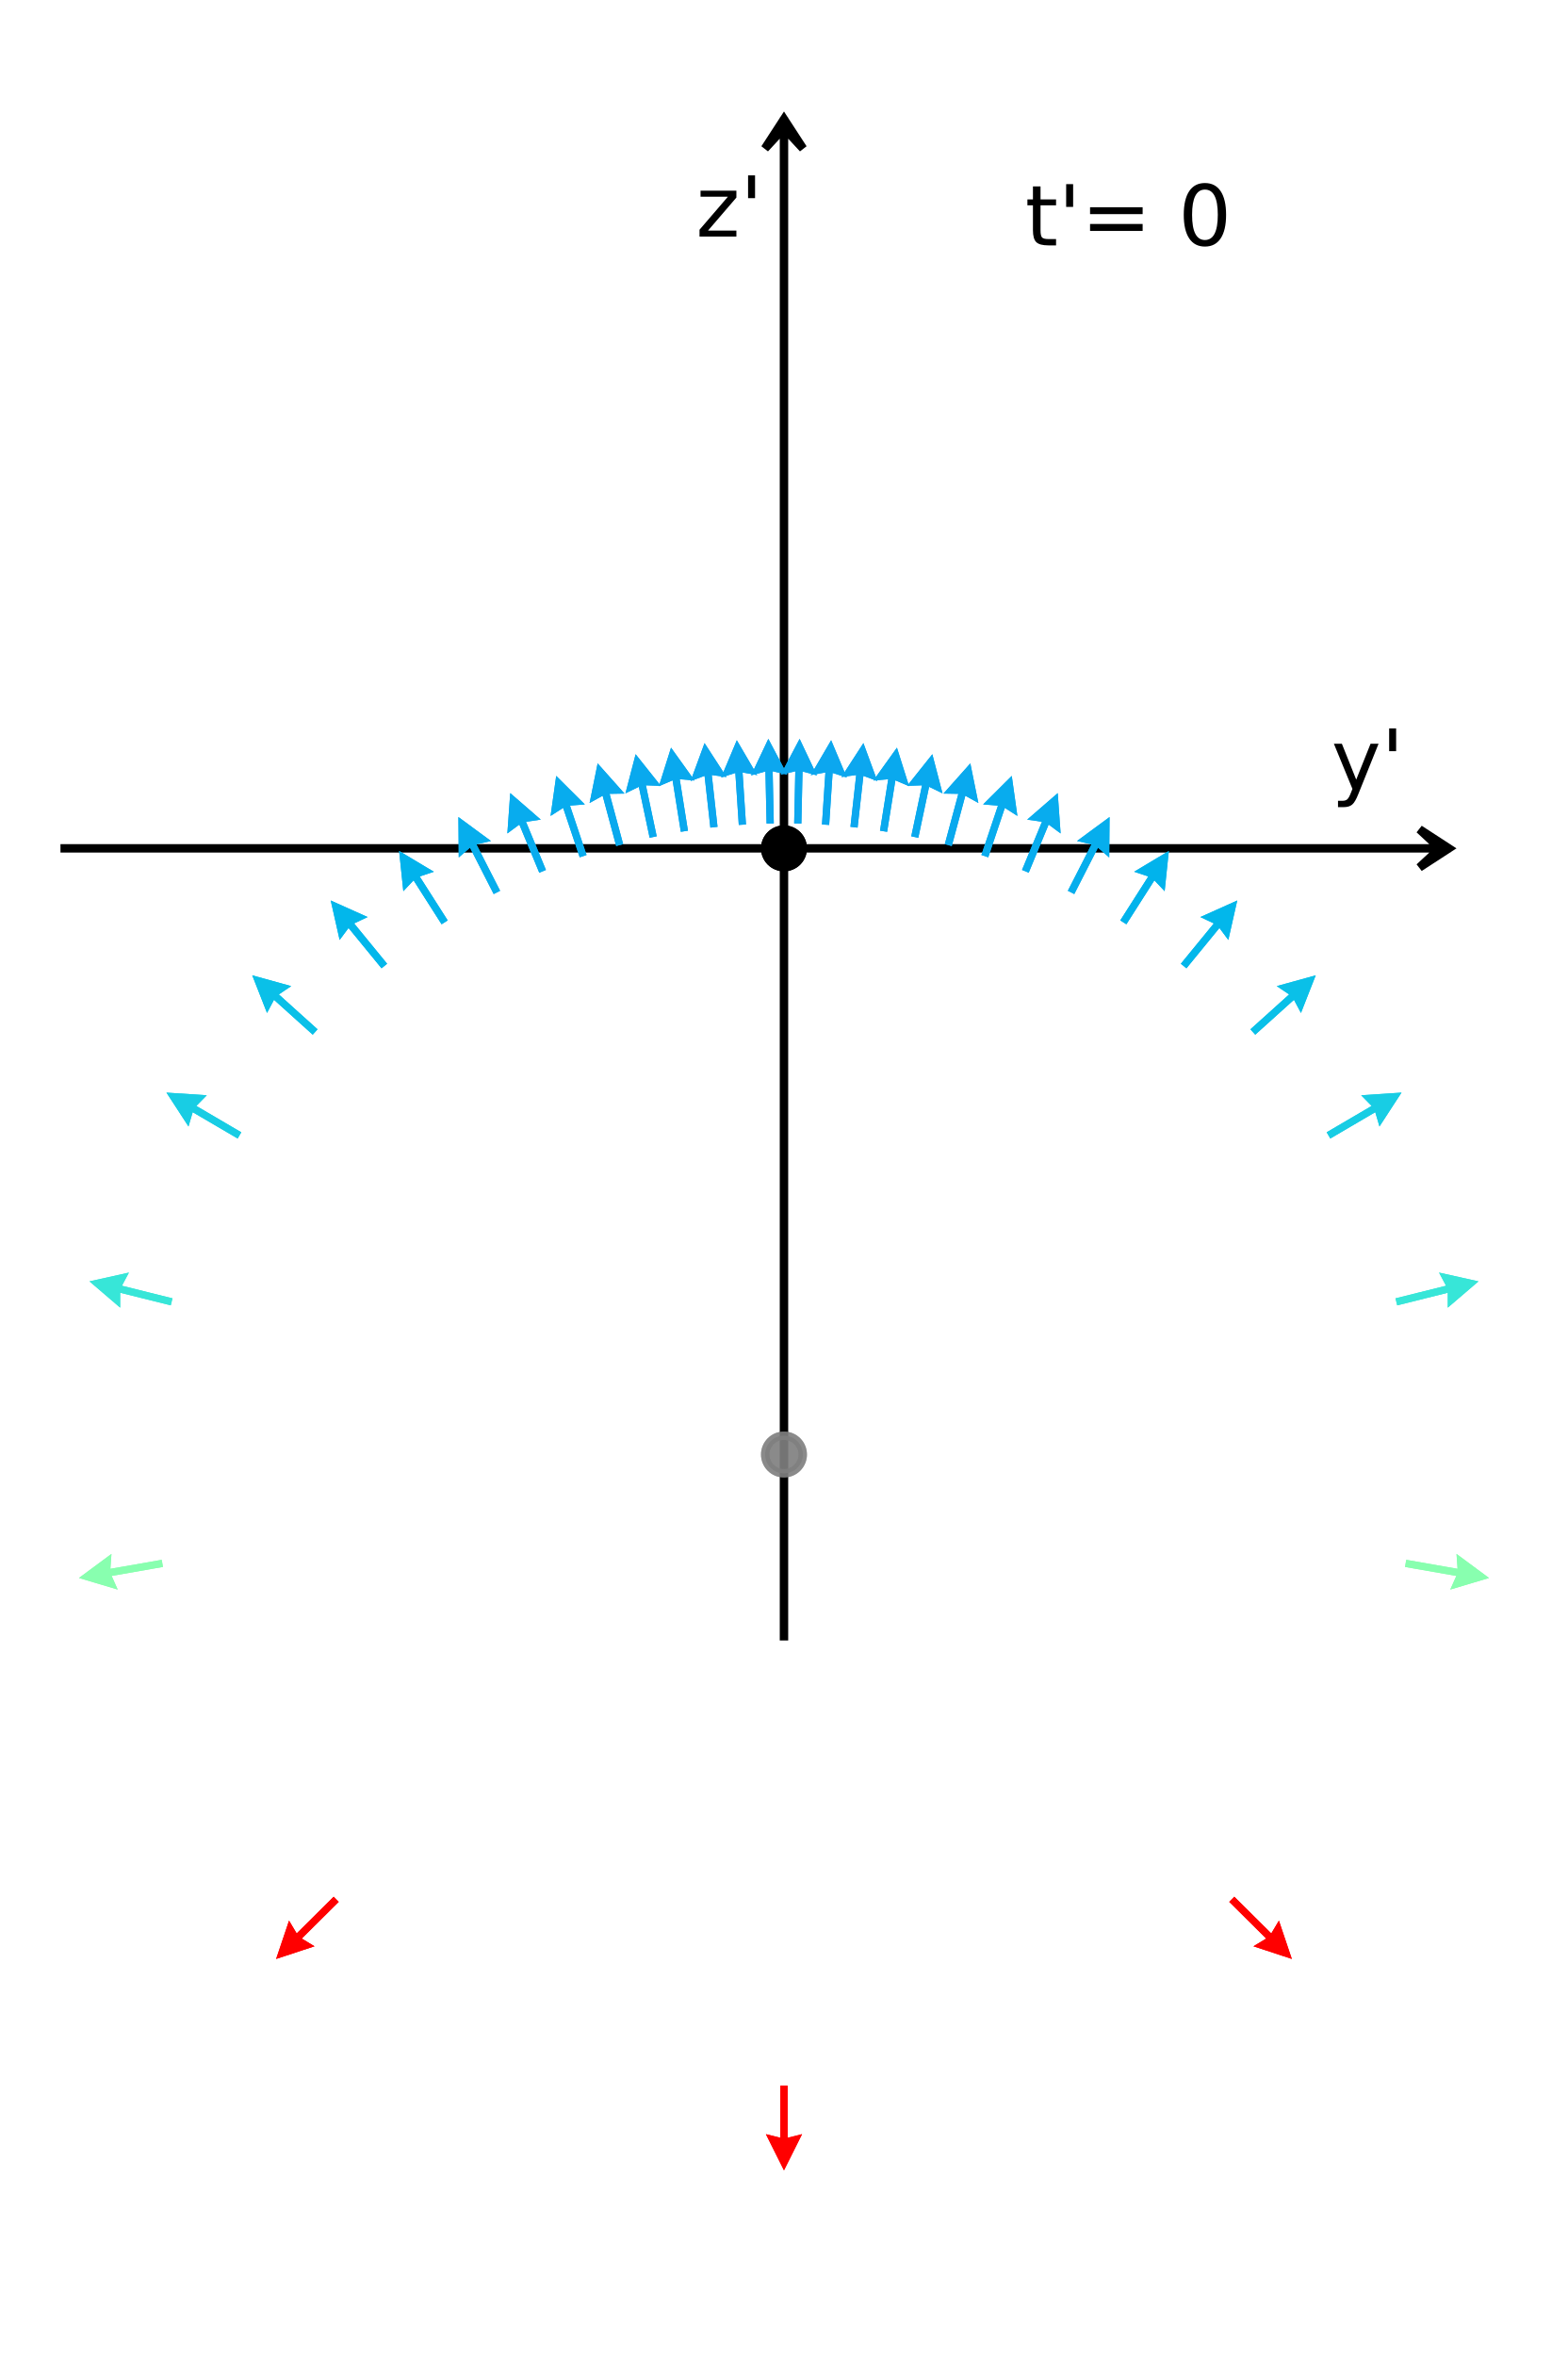
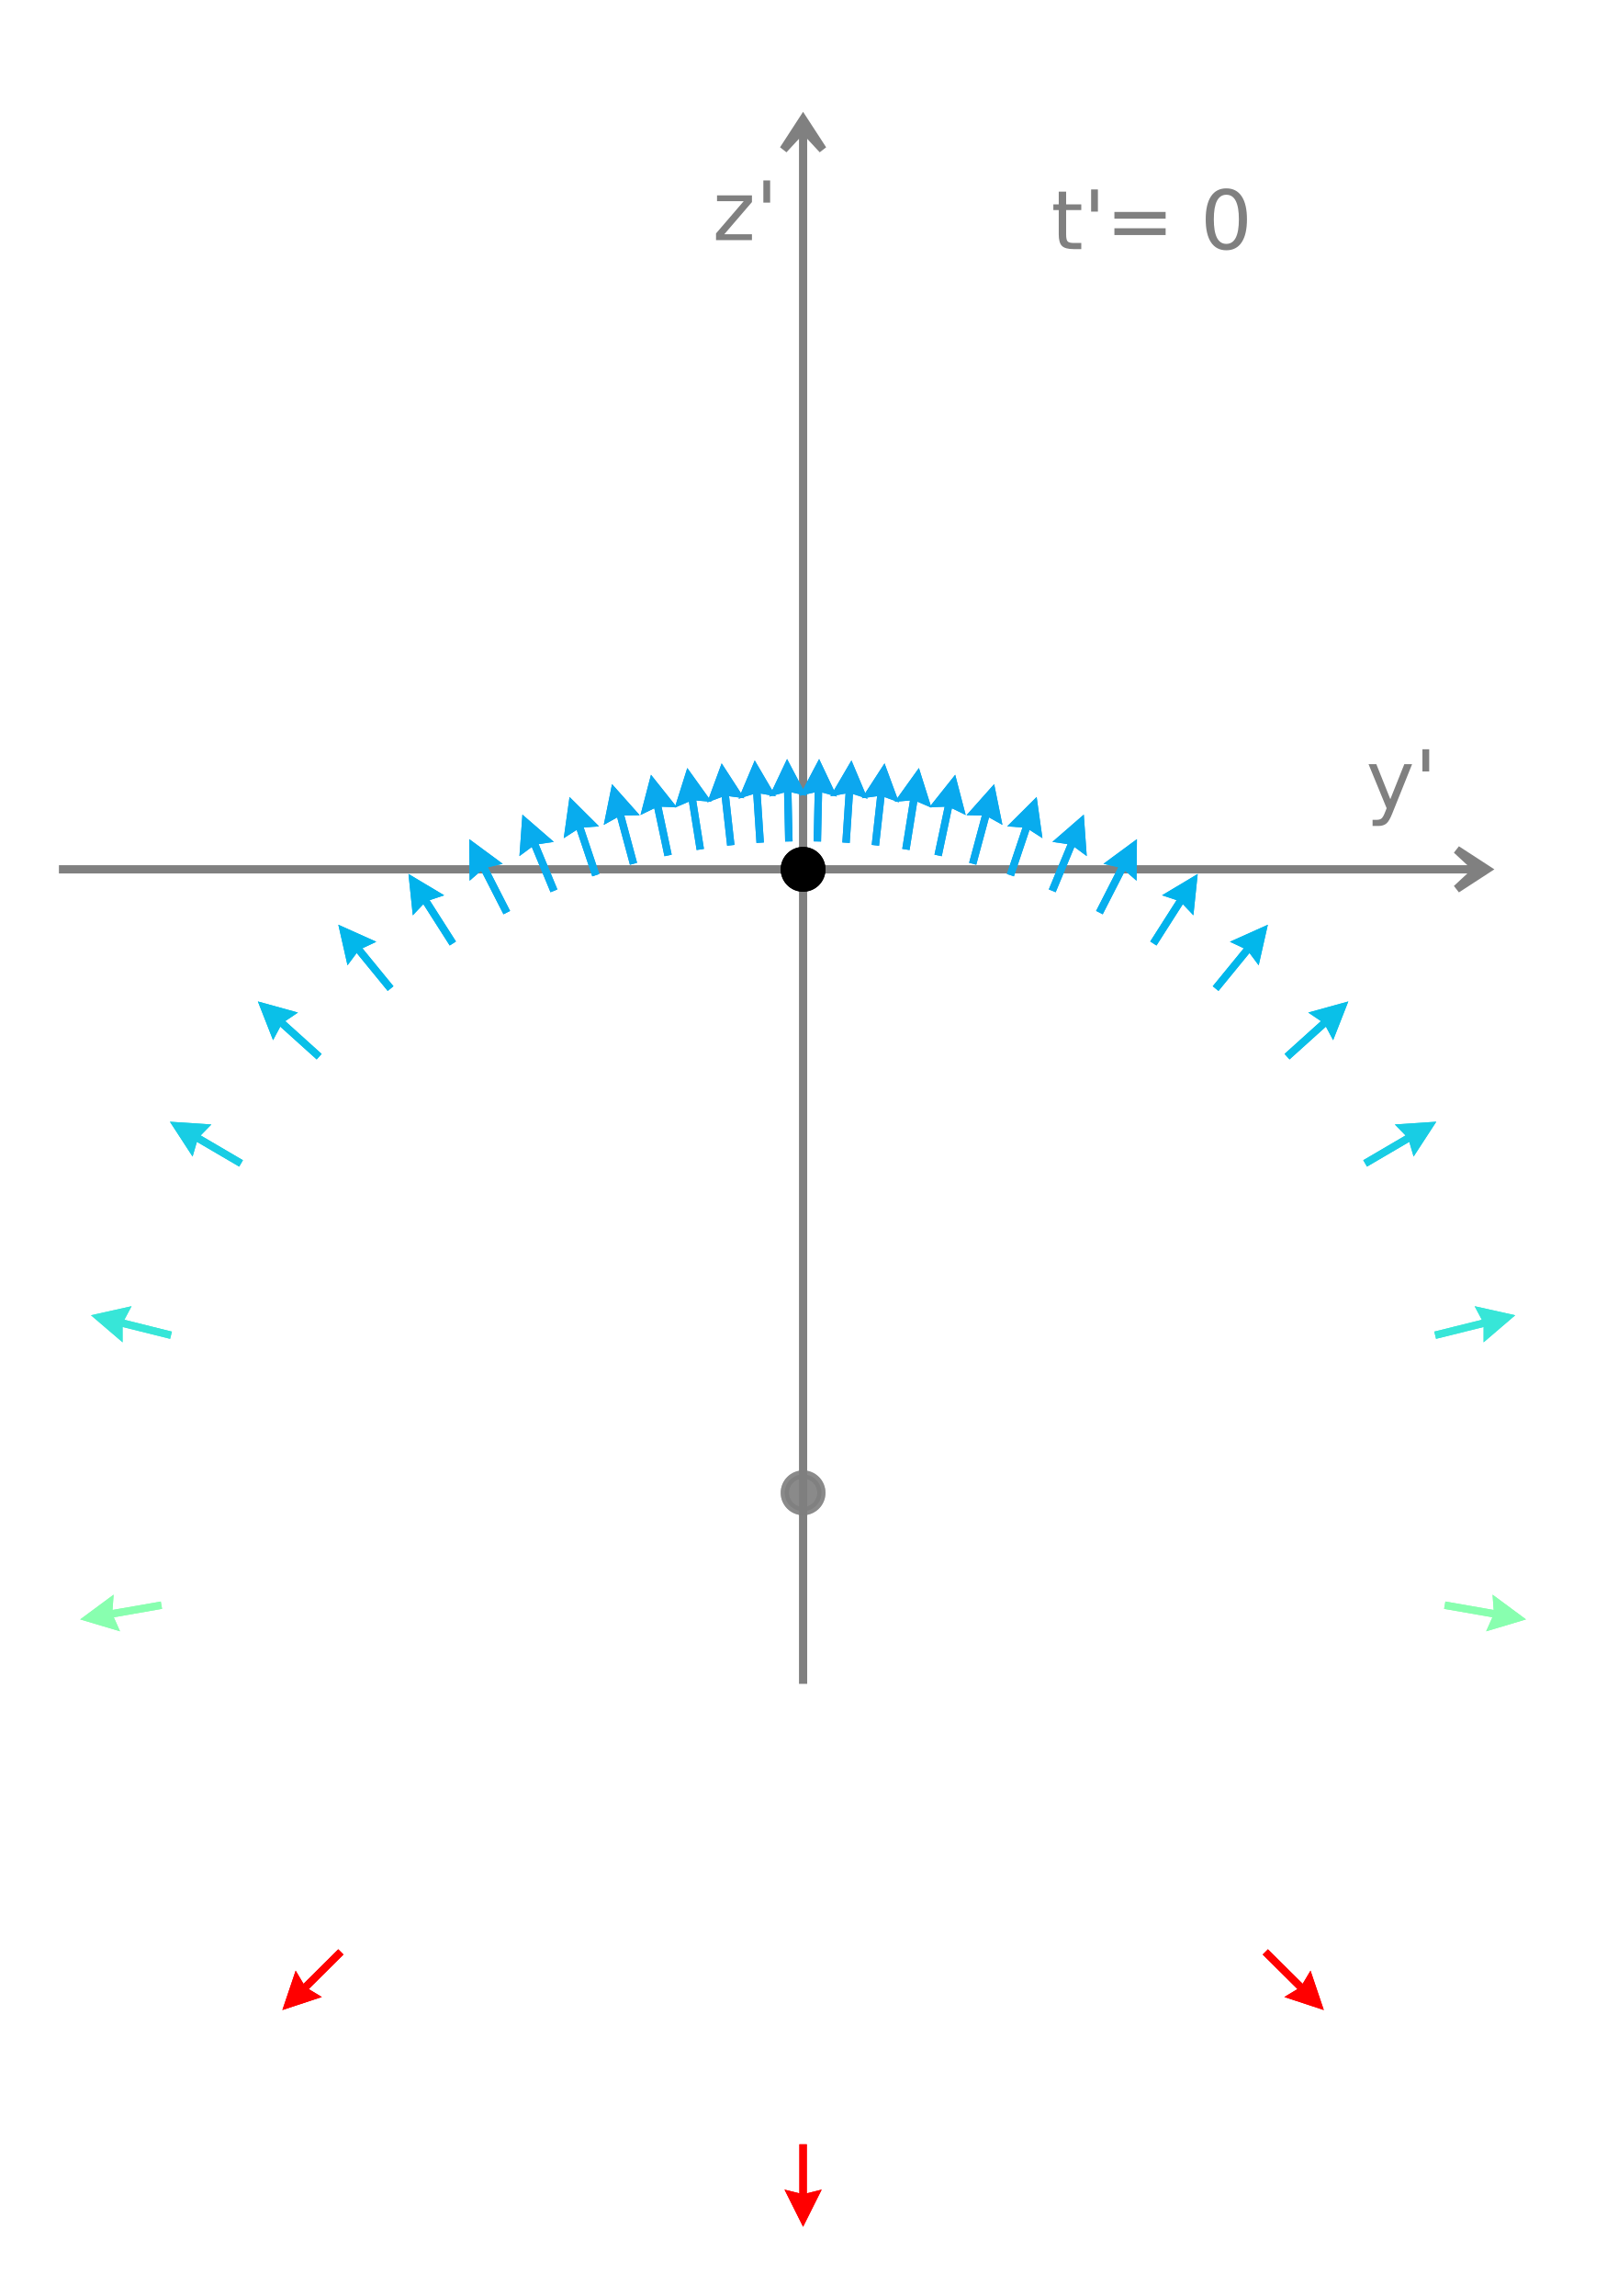
- <svg xmlns="http://www.w3.org/2000/svg" xmlns:xlink="http://www.w3.org/1999/xlink" width="186.704pt" height="280.512pt" viewBox="0 0 186.704 280.512" version="1.1">
+ <svg xmlns="http://www.w3.org/2000/svg" xmlns:xlink="http://www.w3.org/1999/xlink" width="196.259pt" height="280.512pt" viewBox="0 0 196.259 280.512" version="1.1">
  <defs>
    <style type="text/css">*{stroke-linejoin: round; stroke-linecap: butt}</style>
  </defs>
  <g id="figure_1">
    <g id="axes_1">
      <g id="patch_1">
-         <path d="M 172.513 101.008  L 169.018 103.28  L 171.465 101.01  L 7.2 101.01  L 7.2 101.006  L 171.465 101.006  L 169.018 98.736  z " clip-path="url(#pa0933c8ad2)" style="fill: #1f77b4; stroke: #000000; stroke-linejoin: miter" />
+         <path d="M 181.681 106.21  L 177.991 108.608  L 180.574 106.212  L 7.2 106.212  L 7.2 106.208  L 180.574 106.208  L 177.991 103.812  z " clip-path="url(#p1958f58317)" style="fill: #1f77b4; stroke: #808080; stroke-linejoin: miter" />
      </g>
      <g id="patch_2">
-         <path d="M 93.352 14.191  L 95.624 17.686  L 93.354 15.239  L 93.354 194.816  L 93.35 194.816  L 93.35 15.239  L 91.08 17.686  z " clip-path="url(#pa0933c8ad2)" style="fill: #1f77b4; stroke: #000000; stroke-linejoin: miter" />
+         <path d="M 98.129 14.578  L 100.527 18.268  L 98.131 15.685  L 98.131 205.22  L 98.128 205.22  L 98.128 15.685  L 95.731 18.268  z " clip-path="url(#p1958f58317)" style="fill: #1f77b4; stroke: #808080; stroke-linejoin: miter" />
      </g>
      <g id="PathCollection_1">
        <defs>
-           <path id="mcbf1144067" d="M 0 2.236  C 0.593 2.236 1.162 2 1.581 1.581  C 2 1.162 2.236 0.593 2.236 0  C 2.236 -0.593 2 -1.162 1.581 -1.581  C 1.162 -2 0.593 -2.236 0 -2.236  C -0.593 -2.236 -1.162 -2 -1.581 -1.581  C -2 -1.162 -2.236 -0.593 -2.236 0  C -2.236 0.593 -2 1.162 -1.581 1.581  C -1.162 2 -0.593 2.236 0 2.236  z " style="stroke: #808080; stroke-opacity: 0.7" />
+           <path id="m21a2d7538c" d="M 0 2.236  C 0.593 2.236 1.162 2 1.581 1.581  C 2 1.162 2.236 0.593 2.236 0  C 2.236 -0.593 2 -1.162 1.581 -1.581  C 1.162 -2 0.593 -2.236 0 -2.236  C -0.593 -2.236 -1.162 -2 -1.581 -1.581  C -2 -1.162 -2.236 -0.593 -2.236 0  C -2.236 0.593 -2 1.162 -1.581 1.581  C -1.162 2 -0.593 2.236 0 2.236  z " style="stroke: #808080; stroke-opacity: 0.7" />
        </defs>
-         <g clip-path="url(#pa0933c8ad2)">
-           <use xlink:href="#mcbf1144067" x="93.352" y="173.178" style="fill: #808080; fill-opacity: 0.7; stroke: #808080; stroke-opacity: 0.7" />
+         <g clip-path="url(#p1958f58317)">
+           <use xlink:href="#m21a2d7538c" x="98.129" y="182.383" style="fill: #808080; fill-opacity: 0.7; stroke: #808080; stroke-opacity: 0.7" />
        </g>
      </g>
      <g id="PathCollection_2">
        <defs>
-           <path id="m04d7e7c29a" d="M 0 2.236  C 0.593 2.236 1.162 2 1.581 1.581  C 2 1.162 2.236 0.593 2.236 0  C 2.236 -0.593 2 -1.162 1.581 -1.581  C 1.162 -2 0.593 -2.236 0 -2.236  C -0.593 -2.236 -1.162 -2 -1.581 -1.581  C -2 -1.162 -2.236 -0.593 -2.236 0  C -2.236 0.593 -2 1.162 -1.581 1.581  C -1.162 2 -0.593 2.236 0 2.236  z " style="stroke: #000000" />
+           <path id="mbacf089d49" d="M 0 2.236  C 0.593 2.236 1.162 2 1.581 1.581  C 2 1.162 2.236 0.593 2.236 0  C 2.236 -0.593 2 -1.162 1.581 -1.581  C 1.162 -2 0.593 -2.236 0 -2.236  C -0.593 -2.236 -1.162 -2 -1.581 -1.581  C -2 -1.162 -2.236 -0.593 -2.236 0  C -2.236 0.593 -2 1.162 -1.581 1.581  C -1.162 2 -0.593 2.236 0 2.236  z " style="stroke: #000000" />
        </defs>
-         <g clip-path="url(#pa0933c8ad2)">
-           <use xlink:href="#m04d7e7c29a" x="93.352" y="101.008" style="stroke: #000000" />
+         <g clip-path="url(#p1958f58317)">
+           <use xlink:href="#mbacf089d49" x="98.129" y="106.21" style="stroke: #000000" />
        </g>
      </g>
      <g id="Quiver_1">
-         <path d="M 94.564 98.037  L 94.699 91.836  L 92.967 92.229  L 95.215 87.969  L 97.274 92.323  L 95.561 91.855  L 95.425 98.056  L 94.564 98.037  " clip-path="url(#pa0933c8ad2)" style="fill: #0ca7ef" />
-         <path d="M 97.874 98.164  L 98.283 91.974  L 96.536 92.291  L 98.969 88.134  L 100.834 92.574  L 99.143 92.031  L 98.734 98.221  L 97.874 98.164  " clip-path="url(#pa0933c8ad2)" style="fill: #0ca7ef" />
-         <path d="M 101.263 98.445  L 101.951 92.28  L 100.191 92.517  L 102.81 88.475  L 104.472 92.995  L 102.808 92.376  L 102.119 98.541  L 101.263 98.445  " clip-path="url(#pa0933c8ad2)" style="fill: #0ca7ef" />
-         <path d="M 104.786 98.903  L 105.765 92.777  L 103.995 92.931  L 106.802 89.017  L 108.249 93.61  L 106.616 92.913  L 105.637 99.039  L 104.786 98.903  " clip-path="url(#pa0933c8ad2)" style="fill: #09a9ee" />
-         <path d="M 108.507 99.572  L 109.792 93.503  L 108.017 93.567  L 111.017 89.8  L 112.231 94.46  L 110.635 93.682  L 109.349 99.75  L 108.507 99.572  " clip-path="url(#pa0933c8ad2)" style="fill: #09a9ee" />
-         <path d="M 112.5 100.508  L 114.115 94.519  L 112.34 94.486  L 115.541 90.888  L 116.499 95.608  L 114.947 94.743  L 113.332 100.732  L 112.5 100.508  " clip-path="url(#pa0933c8ad2)" style="fill: #09a9ee" />
-         <path d="M 116.859 101.799  L 118.833 95.918  L 117.063 95.778  L 120.475 92.38  L 121.146 97.149  L 119.65 96.192  L 117.676 102.073  L 116.859 101.799  " clip-path="url(#pa0933c8ad2)" style="fill: #08acee" />
-         <path d="M 121.696 103.578  L 124.069 97.846  L 122.312 97.585  L 125.949 94.429  L 126.292 99.233  L 124.865 98.176  L 122.492 103.907  L 121.696 103.578  " clip-path="url(#pa0933c8ad2)" style="fill: #08acee" />
-         <path d="M 127.152 106.058  L 129.974 100.533  L 128.243 100.133  L 132.121 97.277  L 132.08 102.093  L 130.741 100.925  L 127.919 106.45  L 127.152 106.058  " clip-path="url(#pa0933c8ad2)" style="fill: #06aeed" />
-         <path d="M 133.396 109.585  L 136.732 104.355  L 135.047 103.792  L 139.179 101.318  L 138.679 106.108  L 137.458 104.818  L 134.123 110.048  L 133.396 109.585  " clip-path="url(#pa0933c8ad2)" style="fill: #01b3ec" />
-         <path d="M 140.608 114.744  L 144.536 109.944  L 142.93 109.186  L 147.324 107.216  L 146.263 111.914  L 145.203 110.489  L 141.274 115.29  L 140.608 114.744  " clip-path="url(#pa0933c8ad2)" style="fill: #02b7eb" />
-         <path d="M 148.892 122.553  L 153.5 118.4  L 152.027 117.409  L 156.669 116.125  L 154.91 120.609  L 154.077 119.04  L 149.469 123.193  L 148.892 122.553  " clip-path="url(#pa0933c8ad2)" style="fill: #0ac0e8" />
-         <path d="M 157.972 134.813  L 163.324 131.676  L 162.081 130.407  L 166.886 130.088  L 164.259 134.124  L 163.759 132.42  L 158.407 135.556  L 157.972 134.813  " clip-path="url(#pa0933c8ad2)" style="fill: #18cde4" />
-         <path d="M 166.166 154.583  L 172.185 153.083  L 171.35 151.515  L 176.051 152.563  L 172.392 155.695  L 172.393 153.919  L 166.374 155.419  L 166.166 154.583  " clip-path="url(#pa0933c8ad2)" style="fill: #37e6d8" />
-         <path d="M 167.45 185.716  L 173.56 186.786  L 173.433 185.014  L 177.304 187.879  L 172.69 189.258  L 173.411 187.635  L 167.301 186.565  L 167.45 185.716  " clip-path="url(#pa0933c8ad2)" style="fill: #88ffaf" />
-         <path d="M 146.976 225.829  L 151.378 230.2  L 152.286 228.674  L 153.825 233.238  L 149.251 231.73  L 150.77 230.811  L 146.369 226.44  L 146.976 225.829  " clip-path="url(#pa0933c8ad2)" style="fill: #ff0000" />
-         <path d="M 93.783 248.328  L 93.783 254.531  L 95.506 254.1  L 93.352 258.408  L 91.198 254.1  L 92.921 254.531  L 92.921 248.328  L 93.783 248.328  " clip-path="url(#pa0933c8ad2)" style="fill: #ff0000" />
-         <path d="M 40.335 226.44  L 35.934 230.811  L 37.453 231.73  L 32.879 233.238  L 34.418 228.674  L 35.327 230.2  L 39.728 225.829  L 40.335 226.44  " clip-path="url(#pa0933c8ad2)" style="fill: #ff0000" />
-         <path d="M 19.403 186.565  L 13.293 187.635  L 14.014 189.258  L 9.4 187.879  L 13.271 185.014  L 13.144 186.786  L 19.255 185.716  L 19.403 186.565  " clip-path="url(#pa0933c8ad2)" style="fill: #88ffaf" />
-         <path d="M 20.33 155.419  L 14.311 153.919  L 14.312 155.695  L 10.653 152.563  L 15.354 151.515  L 14.519 153.083  L 20.538 154.583  L 20.33 155.419  " clip-path="url(#pa0933c8ad2)" style="fill: #37e6d8" />
-         <path d="M 28.297 135.556  L 22.945 132.42  L 22.445 134.124  L 19.818 130.088  L 24.623 130.407  L 23.381 131.676  L 28.732 134.813  L 28.297 135.556  " clip-path="url(#pa0933c8ad2)" style="fill: #18cde4" />
-         <path d="M 37.236 123.193  L 32.627 119.04  L 31.794 120.609  L 30.036 116.125  L 34.677 117.409  L 33.204 118.4  L 37.812 122.553  L 37.236 123.193  " clip-path="url(#pa0933c8ad2)" style="fill: #0ac0e8" />
-         <path d="M 45.43 115.29  L 41.501 110.489  L 40.441 111.914  L 39.38 107.216  L 43.775 109.186  L 42.168 109.944  L 46.096 114.744  L 45.43 115.29  " clip-path="url(#pa0933c8ad2)" style="fill: #02b7eb" />
-         <path d="M 52.582 110.048  L 49.246 104.818  L 48.025 106.108  L 47.525 101.318  L 51.657 103.792  L 49.973 104.355  L 53.308 109.585  L 52.582 110.048  " clip-path="url(#pa0933c8ad2)" style="fill: #01b3ec" />
-         <path d="M 58.785 106.45  L 55.963 100.925  L 54.625 102.093  L 54.583 97.277  L 58.461 100.133  L 56.73 100.533  L 59.552 106.058  L 58.785 106.45  " clip-path="url(#pa0933c8ad2)" style="fill: #06aeed" />
-         <path d="M 64.212 103.907  L 61.839 98.176  L 60.412 99.233  L 60.755 94.429  L 64.392 97.585  L 62.635 97.846  L 65.008 103.578  L 64.212 103.907  " clip-path="url(#pa0933c8ad2)" style="fill: #08acee" />
-         <path d="M 69.028 102.073  L 67.054 96.192  L 65.558 97.149  L 66.229 92.38  L 69.641 95.778  L 67.871 95.918  L 69.845 101.799  L 69.028 102.073  " clip-path="url(#pa0933c8ad2)" style="fill: #08acee" />
-         <path d="M 73.372 100.732  L 71.757 94.743  L 70.205 95.608  L 71.163 90.888  L 74.364 94.486  L 72.589 94.519  L 74.204 100.508  L 73.372 100.732  " clip-path="url(#pa0933c8ad2)" style="fill: #09a9ee" />
-         <path d="M 77.355 99.75  L 76.069 93.682  L 74.473 94.46  L 75.687 89.8  L 78.687 93.567  L 76.912 93.503  L 78.198 99.572  L 77.355 99.75  " clip-path="url(#pa0933c8ad2)" style="fill: #09a9ee" />
-         <path d="M 81.067 99.039  L 80.089 92.913  L 78.455 93.61  L 79.902 89.017  L 82.709 92.931  L 80.939 92.777  L 81.918 98.903  L 81.067 99.039  " clip-path="url(#pa0933c8ad2)" style="fill: #09a9ee" />
-         <path d="M 84.585 98.541  L 83.896 92.376  L 82.232 92.995  L 83.894 88.475  L 86.513 92.517  L 84.753 92.28  L 85.441 98.445  L 84.585 98.541  " clip-path="url(#pa0933c8ad2)" style="fill: #0ca7ef" />
-         <path d="M 87.97 98.221  L 87.561 92.031  L 85.87 92.574  L 87.736 88.134  L 90.169 92.291  L 88.421 91.974  L 88.83 98.164  L 87.97 98.221  " clip-path="url(#pa0933c8ad2)" style="fill: #0ca7ef" />
-         <path d="M 91.279 98.056  L 91.143 91.855  L 89.43 92.323  L 91.489 87.969  L 93.737 92.229  L 92.005 91.836  L 92.14 98.037  L 91.279 98.056  " clip-path="url(#pa0933c8ad2)" style="fill: #0ca7ef" />
+         <path d="M 99.414 102.795  L 99.545 96.809  L 97.717 97.223  L 100.089 92.728  L 102.263 97.323  L 100.454 96.828  L 100.324 102.815  L 99.414 102.795  " clip-path="url(#p1958f58317)" style="fill: #0ca7ef" />
+         <path d="M 102.921 102.929  L 103.316 96.954  L 101.471 97.288  L 104.039 92.901  L 106.008 97.588  L 104.223 97.014  L 103.828 102.989  L 102.921 102.929  " clip-path="url(#p1958f58317)" style="fill: #0ca7ef" />
+         <path d="M 106.51 103.227  L 107.175 97.276  L 105.317 97.526  L 108.081 93.26  L 109.835 98.031  L 108.078 97.377  L 107.414 103.328  L 106.51 103.227  " clip-path="url(#p1958f58317)" style="fill: #0ca7ef" />
+         <path d="M 110.241 103.712  L 111.186 97.799  L 109.319 97.961  L 112.281 93.83  L 113.808 98.678  L 112.084 97.942  L 111.139 103.855  L 110.241 103.712  " clip-path="url(#p1958f58317)" style="fill: #09a9ee" />
+         <path d="M 114.182 104.42  L 115.423 98.562  L 113.55 98.63  L 116.716 94.654  L 117.998 99.573  L 116.313 98.751  L 115.072 104.609  L 114.182 104.42  " clip-path="url(#p1958f58317)" style="fill: #09a9ee" />
+         <path d="M 118.413 105.413  L 119.971 99.631  L 118.097 99.596  L 121.476 95.799  L 122.487 100.78  L 120.849 99.868  L 119.29 105.649  L 118.413 105.413  " clip-path="url(#p1958f58317)" style="fill: #09a9ee" />
+         <path d="M 123.029 106.78  L 124.935 101.103  L 123.066 100.955  L 126.668 97.368  L 127.376 102.402  L 125.797 101.392  L 123.891 107.069  L 123.029 106.78  " clip-path="url(#p1958f58317)" style="fill: #08acee" />
+         <path d="M 128.152 108.664  L 130.443 103.131  L 128.588 102.856  L 132.428 99.524  L 132.789 104.595  L 131.283 103.479  L 128.992 109.012  L 128.152 108.664  " clip-path="url(#p1958f58317)" style="fill: #08acee" />
+         <path d="M 133.931 111.291  L 136.655 105.958  L 134.829 105.536  L 138.921 102.521  L 138.877 107.604  L 137.465 106.372  L 134.741 111.704  L 133.931 111.291  " clip-path="url(#p1958f58317)" style="fill: #06aeed" />
+         <path d="M 140.544 115.027  L 143.764 109.978  L 141.986 109.384  L 146.348 106.773  L 145.82 111.828  L 144.531 110.467  L 141.311 115.516  L 140.544 115.027  " clip-path="url(#p1958f58317)" style="fill: #01b3ec" />
+         <path d="M 148.183 120.492  L 151.975 115.857  L 150.279 115.058  L 154.918 112.978  L 153.798 117.937  L 152.678 116.433  L 148.886 121.068  L 148.183 120.492  " clip-path="url(#p1958f58317)" style="fill: #02b7eb" />
+         <path d="M 156.957 128.762  L 161.405 124.754  L 159.85 123.707  L 164.749 122.352  L 162.894 127.085  L 162.014 125.429  L 157.565 129.438  L 156.957 128.762  " clip-path="url(#p1958f58317)" style="fill: #0ac0e8" />
+         <path d="M 166.574 141.748  L 171.74 138.72  L 170.428 137.381  L 175.5 137.044  L 172.727 141.304  L 172.2 139.505  L 167.033 142.532  L 166.574 141.748  " clip-path="url(#p1958f58317)" style="fill: #18cde4" />
+         <path d="M 175.252 162.688  L 181.063 161.24  L 180.182 159.585  L 185.143 160.691  L 181.281 163.997  L 181.283 162.122  L 175.472 163.571  L 175.252 162.688  " clip-path="url(#p1958f58317)" style="fill: #37e6d8" />
+         <path d="M 176.611 195.664  L 182.51 196.696  L 182.376 194.827  L 186.462 197.85  L 181.591 199.305  L 182.353 197.592  L 176.454 196.559  L 176.611 195.664  " clip-path="url(#p1958f58317)" style="fill: #88ffaf" />
+         <path d="M 154.926 238.15  L 159.174 242.369  L 160.133 240.759  L 161.757 245.575  L 156.93 243.984  L 158.534 243.014  L 154.285 238.795  L 154.926 238.15  " clip-path="url(#p1958f58317)" style="fill: #ff0000" />
+         <path d="M 98.584 261.979  L 98.584 267.967  L 100.403 267.512  L 98.129 272.059  L 95.856 267.512  L 97.675 267.967  L 97.675 261.979  L 98.584 261.979  " clip-path="url(#p1958f58317)" style="fill: #ff0000" />
+         <path d="M 41.974 238.795  L 37.725 243.014  L 39.329 243.984  L 34.502 245.575  L 36.126 240.759  L 37.085 242.369  L 41.333 238.15  L 41.974 238.795  " clip-path="url(#p1958f58317)" style="fill: #ff0000" />
+         <path d="M 19.805 196.559  L 13.906 197.592  L 14.668 199.305  L 9.797 197.85  L 13.883 194.827  L 13.749 196.696  L 19.648 195.664  L 19.805 196.559  " clip-path="url(#p1958f58317)" style="fill: #88ffaf" />
+         <path d="M 20.787 163.571  L 14.976 162.122  L 14.978 163.997  L 11.116 160.691  L 16.077 159.585  L 15.196 161.24  L 21.007 162.688  L 20.787 163.571  " clip-path="url(#p1958f58317)" style="fill: #37e6d8" />
+         <path d="M 29.226 142.532  L 24.059 139.505  L 23.532 141.304  L 20.759 137.044  L 25.831 137.381  L 24.519 138.72  L 29.685 141.748  L 29.226 142.532  " clip-path="url(#p1958f58317)" style="fill: #18cde4" />
+         <path d="M 38.694 129.438  L 34.245 125.429  L 33.365 127.085  L 31.509 122.352  L 36.409 123.707  L 34.854 124.754  L 39.302 128.762  L 38.694 129.438  " clip-path="url(#p1958f58317)" style="fill: #0ac0e8" />
+         <path d="M 47.373 121.068  L 43.581 116.433  L 42.461 117.937  L 41.341 112.978  L 45.98 115.058  L 44.284 115.857  L 48.076 120.492  L 47.373 121.068  " clip-path="url(#p1958f58317)" style="fill: #02b7eb" />
+         <path d="M 54.948 115.516  L 51.728 110.467  L 50.439 111.828  L 49.911 106.773  L 54.273 109.384  L 52.495 109.978  L 55.715 115.027  L 54.948 115.516  " clip-path="url(#p1958f58317)" style="fill: #01b3ec" />
+         <path d="M 61.518 111.704  L 58.794 106.372  L 57.382 107.604  L 57.338 102.521  L 61.43 105.536  L 59.604 105.958  L 62.328 111.291  L 61.518 111.704  " clip-path="url(#p1958f58317)" style="fill: #06aeed" />
+         <path d="M 67.267 109.012  L 64.976 103.479  L 63.47 104.595  L 63.831 99.524  L 67.671 102.856  L 65.816 103.131  L 68.107 108.664  L 67.267 109.012  " clip-path="url(#p1958f58317)" style="fill: #08acee" />
+         <path d="M 72.368 107.069  L 70.462 101.392  L 68.883 102.402  L 69.591 97.368  L 73.193 100.955  L 71.324 101.103  L 73.23 106.78  L 72.368 107.069  " clip-path="url(#p1958f58317)" style="fill: #08acee" />
+         <path d="M 76.968 105.649  L 75.41 99.868  L 73.772 100.78  L 74.783 95.799  L 78.162 99.596  L 76.287 99.631  L 77.846 105.413  L 76.968 105.649  " clip-path="url(#p1958f58317)" style="fill: #09a9ee" />
+         <path d="M 81.187 104.609  L 79.946 98.751  L 78.261 99.573  L 79.543 94.654  L 82.709 98.63  L 80.835 98.562  L 82.077 104.42  L 81.187 104.609  " clip-path="url(#p1958f58317)" style="fill: #09a9ee" />
+         <path d="M 85.12 103.855  L 84.175 97.942  L 82.451 98.678  L 83.978 93.83  L 86.94 97.961  L 85.073 97.799  L 86.017 103.712  L 85.12 103.855  " clip-path="url(#p1958f58317)" style="fill: #09a9ee" />
+         <path d="M 88.845 103.328  L 88.181 97.377  L 86.424 98.031  L 88.178 93.26  L 90.942 97.526  L 89.084 97.276  L 89.749 103.227  L 88.845 103.328  " clip-path="url(#p1958f58317)" style="fill: #0ca7ef" />
+         <path d="M 92.431 102.989  L 92.036 97.014  L 90.251 97.588  L 92.22 92.901  L 94.788 97.288  L 92.943 96.954  L 93.338 102.929  L 92.431 102.989  " clip-path="url(#p1958f58317)" style="fill: #0ca7ef" />
+         <path d="M 95.935 102.815  L 95.805 96.828  L 93.996 97.323  L 96.17 92.728  L 98.542 97.223  L 96.714 96.809  L 96.845 102.795  L 95.935 102.815  " clip-path="url(#p1958f58317)" style="fill: #0ca7ef" />
      </g>
      <g id="PathCollection_3">
-         <g clip-path="url(#pa0933c8ad2)">
-           <use xlink:href="#mcbf1144067" x="93.352" y="173.178" style="fill: #808080; fill-opacity: 0.7; stroke: #808080; stroke-opacity: 0.7" />
+         <g clip-path="url(#p1958f58317)">
+           <use xlink:href="#m21a2d7538c" x="98.129" y="182.383" style="fill: #808080; fill-opacity: 0.7; stroke: #808080; stroke-opacity: 0.7" />
        </g>
      </g>
      <g id="PathCollection_4">
-         <g clip-path="url(#pa0933c8ad2)">
-           <use xlink:href="#m04d7e7c29a" x="93.352" y="101.008" style="stroke: #000000" />
+         <g clip-path="url(#p1958f58317)">
+           <use xlink:href="#mbacf089d49" x="98.129" y="106.21" style="stroke: #000000" />
        </g>
      </g>
      <g id="Quiver_2">
-         <path d="M 94.564 98.037  L 94.699 91.836  L 92.967 92.229  L 95.215 87.969  L 97.274 92.323  L 95.561 91.855  L 95.425 98.056  L 94.564 98.037  " clip-path="url(#pa0933c8ad2)" style="fill: #0ca7ef" />
-         <path d="M 97.874 98.164  L 98.283 91.974  L 96.536 92.291  L 98.969 88.134  L 100.834 92.574  L 99.143 92.031  L 98.734 98.221  L 97.874 98.164  " clip-path="url(#pa0933c8ad2)" style="fill: #0ca7ef" />
-         <path d="M 101.263 98.445  L 101.951 92.28  L 100.191 92.517  L 102.81 88.475  L 104.472 92.995  L 102.808 92.376  L 102.119 98.541  L 101.263 98.445  " clip-path="url(#pa0933c8ad2)" style="fill: #0ca7ef" />
-         <path d="M 104.786 98.903  L 105.765 92.777  L 103.995 92.931  L 106.802 89.017  L 108.249 93.61  L 106.616 92.913  L 105.637 99.039  L 104.786 98.903  " clip-path="url(#pa0933c8ad2)" style="fill: #09a9ee" />
-         <path d="M 108.507 99.572  L 109.792 93.503  L 108.017 93.567  L 111.017 89.8  L 112.231 94.46  L 110.635 93.682  L 109.349 99.75  L 108.507 99.572  " clip-path="url(#pa0933c8ad2)" style="fill: #09a9ee" />
-         <path d="M 112.5 100.508  L 114.115 94.519  L 112.34 94.486  L 115.541 90.888  L 116.499 95.608  L 114.947 94.743  L 113.332 100.732  L 112.5 100.508  " clip-path="url(#pa0933c8ad2)" style="fill: #09a9ee" />
-         <path d="M 116.859 101.799  L 118.833 95.918  L 117.063 95.778  L 120.475 92.38  L 121.146 97.149  L 119.65 96.192  L 117.676 102.073  L 116.859 101.799  " clip-path="url(#pa0933c8ad2)" style="fill: #08acee" />
-         <path d="M 121.696 103.578  L 124.069 97.846  L 122.312 97.585  L 125.949 94.429  L 126.292 99.233  L 124.865 98.176  L 122.492 103.907  L 121.696 103.578  " clip-path="url(#pa0933c8ad2)" style="fill: #08acee" />
-         <path d="M 127.152 106.058  L 129.974 100.533  L 128.243 100.133  L 132.121 97.277  L 132.08 102.093  L 130.741 100.925  L 127.919 106.45  L 127.152 106.058  " clip-path="url(#pa0933c8ad2)" style="fill: #06aeed" />
-         <path d="M 133.396 109.585  L 136.732 104.355  L 135.047 103.792  L 139.179 101.318  L 138.679 106.108  L 137.458 104.818  L 134.123 110.048  L 133.396 109.585  " clip-path="url(#pa0933c8ad2)" style="fill: #01b3ec" />
-         <path d="M 140.608 114.744  L 144.536 109.944  L 142.93 109.186  L 147.324 107.216  L 146.263 111.914  L 145.203 110.489  L 141.274 115.29  L 140.608 114.744  " clip-path="url(#pa0933c8ad2)" style="fill: #02b7eb" />
-         <path d="M 148.892 122.553  L 153.5 118.4  L 152.027 117.409  L 156.669 116.125  L 154.91 120.609  L 154.077 119.04  L 149.469 123.193  L 148.892 122.553  " clip-path="url(#pa0933c8ad2)" style="fill: #0ac0e8" />
-         <path d="M 157.972 134.813  L 163.324 131.676  L 162.081 130.407  L 166.886 130.088  L 164.259 134.124  L 163.759 132.42  L 158.407 135.556  L 157.972 134.813  " clip-path="url(#pa0933c8ad2)" style="fill: #18cde4" />
-         <path d="M 166.166 154.583  L 172.185 153.083  L 171.35 151.515  L 176.051 152.563  L 172.392 155.695  L 172.393 153.919  L 166.374 155.419  L 166.166 154.583  " clip-path="url(#pa0933c8ad2)" style="fill: #37e6d8" />
-         <path d="M 167.45 185.716  L 173.56 186.786  L 173.433 185.014  L 177.304 187.879  L 172.69 189.258  L 173.411 187.635  L 167.301 186.565  L 167.45 185.716  " clip-path="url(#pa0933c8ad2)" style="fill: #88ffaf" />
-         <path d="M 146.976 225.829  L 151.378 230.2  L 152.286 228.674  L 153.825 233.238  L 149.251 231.73  L 150.77 230.811  L 146.369 226.44  L 146.976 225.829  " clip-path="url(#pa0933c8ad2)" style="fill: #ff0000" />
-         <path d="M 93.783 248.328  L 93.783 254.531  L 95.506 254.1  L 93.352 258.408  L 91.198 254.1  L 92.921 254.531  L 92.921 248.328  L 93.783 248.328  " clip-path="url(#pa0933c8ad2)" style="fill: #ff0000" />
-         <path d="M 40.335 226.44  L 35.934 230.811  L 37.453 231.73  L 32.879 233.238  L 34.418 228.674  L 35.327 230.2  L 39.728 225.829  L 40.335 226.44  " clip-path="url(#pa0933c8ad2)" style="fill: #ff0000" />
-         <path d="M 19.403 186.565  L 13.293 187.635  L 14.014 189.258  L 9.4 187.879  L 13.271 185.014  L 13.144 186.786  L 19.255 185.716  L 19.403 186.565  " clip-path="url(#pa0933c8ad2)" style="fill: #88ffaf" />
-         <path d="M 20.33 155.419  L 14.311 153.919  L 14.312 155.695  L 10.653 152.563  L 15.354 151.515  L 14.519 153.083  L 20.538 154.583  L 20.33 155.419  " clip-path="url(#pa0933c8ad2)" style="fill: #37e6d8" />
-         <path d="M 28.297 135.556  L 22.945 132.42  L 22.445 134.124  L 19.818 130.088  L 24.623 130.407  L 23.381 131.676  L 28.732 134.813  L 28.297 135.556  " clip-path="url(#pa0933c8ad2)" style="fill: #18cde4" />
-         <path d="M 37.236 123.193  L 32.627 119.04  L 31.794 120.609  L 30.036 116.125  L 34.677 117.409  L 33.204 118.4  L 37.812 122.553  L 37.236 123.193  " clip-path="url(#pa0933c8ad2)" style="fill: #0ac0e8" />
-         <path d="M 45.43 115.29  L 41.501 110.489  L 40.441 111.914  L 39.38 107.216  L 43.775 109.186  L 42.168 109.944  L 46.096 114.744  L 45.43 115.29  " clip-path="url(#pa0933c8ad2)" style="fill: #02b7eb" />
-         <path d="M 52.582 110.048  L 49.246 104.818  L 48.025 106.108  L 47.525 101.318  L 51.657 103.792  L 49.973 104.355  L 53.308 109.585  L 52.582 110.048  " clip-path="url(#pa0933c8ad2)" style="fill: #01b3ec" />
-         <path d="M 58.785 106.45  L 55.963 100.925  L 54.625 102.093  L 54.583 97.277  L 58.461 100.133  L 56.73 100.533  L 59.552 106.058  L 58.785 106.45  " clip-path="url(#pa0933c8ad2)" style="fill: #06aeed" />
-         <path d="M 64.212 103.907  L 61.839 98.176  L 60.412 99.233  L 60.755 94.429  L 64.392 97.585  L 62.635 97.846  L 65.008 103.578  L 64.212 103.907  " clip-path="url(#pa0933c8ad2)" style="fill: #08acee" />
-         <path d="M 69.028 102.073  L 67.054 96.192  L 65.558 97.149  L 66.229 92.38  L 69.641 95.778  L 67.871 95.918  L 69.845 101.799  L 69.028 102.073  " clip-path="url(#pa0933c8ad2)" style="fill: #08acee" />
-         <path d="M 73.372 100.732  L 71.757 94.743  L 70.205 95.608  L 71.163 90.888  L 74.364 94.486  L 72.589 94.519  L 74.204 100.508  L 73.372 100.732  " clip-path="url(#pa0933c8ad2)" style="fill: #09a9ee" />
-         <path d="M 77.355 99.75  L 76.069 93.682  L 74.473 94.46  L 75.687 89.8  L 78.687 93.567  L 76.912 93.503  L 78.198 99.572  L 77.355 99.75  " clip-path="url(#pa0933c8ad2)" style="fill: #09a9ee" />
-         <path d="M 81.067 99.039  L 80.089 92.913  L 78.455 93.61  L 79.902 89.017  L 82.709 92.931  L 80.939 92.777  L 81.918 98.903  L 81.067 99.039  " clip-path="url(#pa0933c8ad2)" style="fill: #09a9ee" />
-         <path d="M 84.585 98.541  L 83.896 92.376  L 82.232 92.995  L 83.894 88.475  L 86.513 92.517  L 84.753 92.28  L 85.441 98.445  L 84.585 98.541  " clip-path="url(#pa0933c8ad2)" style="fill: #0ca7ef" />
-         <path d="M 87.97 98.221  L 87.561 92.031  L 85.87 92.574  L 87.736 88.134  L 90.169 92.291  L 88.421 91.974  L 88.83 98.164  L 87.97 98.221  " clip-path="url(#pa0933c8ad2)" style="fill: #0ca7ef" />
-         <path d="M 91.279 98.056  L 91.143 91.855  L 89.43 92.323  L 91.489 87.969  L 93.737 92.229  L 92.005 91.836  L 92.14 98.037  L 91.279 98.056  " clip-path="url(#pa0933c8ad2)" style="fill: #0ca7ef" />
+         <path d="M 99.414 102.795  L 99.545 96.809  L 97.717 97.223  L 100.089 92.728  L 102.263 97.323  L 100.454 96.828  L 100.324 102.815  L 99.414 102.795  " clip-path="url(#p1958f58317)" style="fill: #0ca7ef" />
+         <path d="M 102.921 102.929  L 103.316 96.954  L 101.471 97.288  L 104.039 92.901  L 106.008 97.588  L 104.223 97.014  L 103.828 102.989  L 102.921 102.929  " clip-path="url(#p1958f58317)" style="fill: #0ca7ef" />
+         <path d="M 106.51 103.227  L 107.175 97.276  L 105.317 97.526  L 108.081 93.26  L 109.835 98.031  L 108.078 97.377  L 107.414 103.328  L 106.51 103.227  " clip-path="url(#p1958f58317)" style="fill: #0ca7ef" />
+         <path d="M 110.241 103.712  L 111.186 97.799  L 109.319 97.961  L 112.281 93.83  L 113.808 98.678  L 112.084 97.942  L 111.139 103.855  L 110.241 103.712  " clip-path="url(#p1958f58317)" style="fill: #09a9ee" />
+         <path d="M 114.182 104.42  L 115.423 98.562  L 113.55 98.63  L 116.716 94.654  L 117.998 99.573  L 116.313 98.751  L 115.072 104.609  L 114.182 104.42  " clip-path="url(#p1958f58317)" style="fill: #09a9ee" />
+         <path d="M 118.413 105.413  L 119.971 99.631  L 118.097 99.596  L 121.476 95.799  L 122.487 100.78  L 120.849 99.868  L 119.29 105.649  L 118.413 105.413  " clip-path="url(#p1958f58317)" style="fill: #09a9ee" />
+         <path d="M 123.029 106.78  L 124.935 101.103  L 123.066 100.955  L 126.668 97.368  L 127.376 102.402  L 125.797 101.392  L 123.891 107.069  L 123.029 106.78  " clip-path="url(#p1958f58317)" style="fill: #08acee" />
+         <path d="M 128.152 108.664  L 130.443 103.131  L 128.588 102.856  L 132.428 99.524  L 132.789 104.595  L 131.283 103.479  L 128.992 109.012  L 128.152 108.664  " clip-path="url(#p1958f58317)" style="fill: #08acee" />
+         <path d="M 133.931 111.291  L 136.655 105.958  L 134.829 105.536  L 138.921 102.521  L 138.877 107.604  L 137.465 106.372  L 134.741 111.704  L 133.931 111.291  " clip-path="url(#p1958f58317)" style="fill: #06aeed" />
+         <path d="M 140.544 115.027  L 143.764 109.978  L 141.986 109.384  L 146.348 106.773  L 145.82 111.828  L 144.531 110.467  L 141.311 115.516  L 140.544 115.027  " clip-path="url(#p1958f58317)" style="fill: #01b3ec" />
+         <path d="M 148.183 120.492  L 151.975 115.857  L 150.279 115.058  L 154.918 112.978  L 153.798 117.937  L 152.678 116.433  L 148.886 121.068  L 148.183 120.492  " clip-path="url(#p1958f58317)" style="fill: #02b7eb" />
+         <path d="M 156.957 128.762  L 161.405 124.754  L 159.85 123.707  L 164.749 122.352  L 162.894 127.085  L 162.014 125.429  L 157.565 129.438  L 156.957 128.762  " clip-path="url(#p1958f58317)" style="fill: #0ac0e8" />
+         <path d="M 166.574 141.748  L 171.74 138.72  L 170.428 137.381  L 175.5 137.044  L 172.727 141.304  L 172.2 139.505  L 167.033 142.532  L 166.574 141.748  " clip-path="url(#p1958f58317)" style="fill: #18cde4" />
+         <path d="M 175.252 162.688  L 181.063 161.24  L 180.182 159.585  L 185.143 160.691  L 181.281 163.997  L 181.283 162.122  L 175.472 163.571  L 175.252 162.688  " clip-path="url(#p1958f58317)" style="fill: #37e6d8" />
+         <path d="M 176.611 195.664  L 182.51 196.696  L 182.376 194.827  L 186.462 197.85  L 181.591 199.305  L 182.353 197.592  L 176.454 196.559  L 176.611 195.664  " clip-path="url(#p1958f58317)" style="fill: #88ffaf" />
+         <path d="M 154.926 238.15  L 159.174 242.369  L 160.133 240.759  L 161.757 245.575  L 156.93 243.984  L 158.534 243.014  L 154.285 238.795  L 154.926 238.15  " clip-path="url(#p1958f58317)" style="fill: #ff0000" />
+         <path d="M 98.584 261.979  L 98.584 267.967  L 100.403 267.512  L 98.129 272.059  L 95.856 267.512  L 97.675 267.967  L 97.675 261.979  L 98.584 261.979  " clip-path="url(#p1958f58317)" style="fill: #ff0000" />
+         <path d="M 41.974 238.795  L 37.725 243.014  L 39.329 243.984  L 34.502 245.575  L 36.126 240.759  L 37.085 242.369  L 41.333 238.15  L 41.974 238.795  " clip-path="url(#p1958f58317)" style="fill: #ff0000" />
+         <path d="M 19.805 196.559  L 13.906 197.592  L 14.668 199.305  L 9.797 197.85  L 13.883 194.827  L 13.749 196.696  L 19.648 195.664  L 19.805 196.559  " clip-path="url(#p1958f58317)" style="fill: #88ffaf" />
+         <path d="M 20.787 163.571  L 14.976 162.122  L 14.978 163.997  L 11.116 160.691  L 16.077 159.585  L 15.196 161.24  L 21.007 162.688  L 20.787 163.571  " clip-path="url(#p1958f58317)" style="fill: #37e6d8" />
+         <path d="M 29.226 142.532  L 24.059 139.505  L 23.532 141.304  L 20.759 137.044  L 25.831 137.381  L 24.519 138.72  L 29.685 141.748  L 29.226 142.532  " clip-path="url(#p1958f58317)" style="fill: #18cde4" />
+         <path d="M 38.694 129.438  L 34.245 125.429  L 33.365 127.085  L 31.509 122.352  L 36.409 123.707  L 34.854 124.754  L 39.302 128.762  L 38.694 129.438  " clip-path="url(#p1958f58317)" style="fill: #0ac0e8" />
+         <path d="M 47.373 121.068  L 43.581 116.433  L 42.461 117.937  L 41.341 112.978  L 45.98 115.058  L 44.284 115.857  L 48.076 120.492  L 47.373 121.068  " clip-path="url(#p1958f58317)" style="fill: #02b7eb" />
+         <path d="M 54.948 115.516  L 51.728 110.467  L 50.439 111.828  L 49.911 106.773  L 54.273 109.384  L 52.495 109.978  L 55.715 115.027  L 54.948 115.516  " clip-path="url(#p1958f58317)" style="fill: #01b3ec" />
+         <path d="M 61.518 111.704  L 58.794 106.372  L 57.382 107.604  L 57.338 102.521  L 61.43 105.536  L 59.604 105.958  L 62.328 111.291  L 61.518 111.704  " clip-path="url(#p1958f58317)" style="fill: #06aeed" />
+         <path d="M 67.267 109.012  L 64.976 103.479  L 63.47 104.595  L 63.831 99.524  L 67.671 102.856  L 65.816 103.131  L 68.107 108.664  L 67.267 109.012  " clip-path="url(#p1958f58317)" style="fill: #08acee" />
+         <path d="M 72.368 107.069  L 70.462 101.392  L 68.883 102.402  L 69.591 97.368  L 73.193 100.955  L 71.324 101.103  L 73.23 106.78  L 72.368 107.069  " clip-path="url(#p1958f58317)" style="fill: #08acee" />
+         <path d="M 76.968 105.649  L 75.41 99.868  L 73.772 100.78  L 74.783 95.799  L 78.162 99.596  L 76.287 99.631  L 77.846 105.413  L 76.968 105.649  " clip-path="url(#p1958f58317)" style="fill: #09a9ee" />
+         <path d="M 81.187 104.609  L 79.946 98.751  L 78.261 99.573  L 79.543 94.654  L 82.709 98.63  L 80.835 98.562  L 82.077 104.42  L 81.187 104.609  " clip-path="url(#p1958f58317)" style="fill: #09a9ee" />
+         <path d="M 85.12 103.855  L 84.175 97.942  L 82.451 98.678  L 83.978 93.83  L 86.94 97.961  L 85.073 97.799  L 86.017 103.712  L 85.12 103.855  " clip-path="url(#p1958f58317)" style="fill: #09a9ee" />
+         <path d="M 88.845 103.328  L 88.181 97.377  L 86.424 98.031  L 88.178 93.26  L 90.942 97.526  L 89.084 97.276  L 89.749 103.227  L 88.845 103.328  " clip-path="url(#p1958f58317)" style="fill: #0ca7ef" />
+         <path d="M 92.431 102.989  L 92.036 97.014  L 90.251 97.588  L 92.22 92.901  L 94.788 97.288  L 92.943 96.954  L 93.338 102.929  L 92.431 102.989  " clip-path="url(#p1958f58317)" style="fill: #0ca7ef" />
+         <path d="M 95.935 102.815  L 95.805 96.828  L 93.996 97.323  L 96.17 92.728  L 98.542 97.223  L 96.714 96.809  L 96.845 102.795  L 95.935 102.815  " clip-path="url(#p1958f58317)" style="fill: #0ca7ef" />
      </g>
      <g id="text_1">
-         <g transform="translate(158.5318 94.01714) scale(0.1 -0.1)">
+         <g style="fill: #808080" transform="translate(166.9237 98.83145) scale(0.1 -0.1)">
          <defs>
            <path id="DejaVuSans-79" d="M 2059 -325  Q 1816 -950 1584 -1140  Q 1353 -1331 966 -1331  L 506 -1331  L 506 -850  L 844 -850  Q 1081 -850 1212 -737  Q 1344 -625 1503 -206  L 1606 56  L 191 3500  L 800 3500  L 1894 763  L 2988 3500  L 3597 3500  L 2059 -325  z " transform="scale(0.015625)" />
            <path id="DejaVuSans-27" d="M 1147 4666  L 1147 2931  L 616 2931  L 616 4666  L 1147 4666  z " transform="scale(0.015625)" />
          </defs>
          <use xlink:href="#DejaVuSans-79" />
          <use xlink:href="#DejaVuSans-27" x="59.18" />
        </g>
      </g>
      <g id="text_2">
-         <g transform="translate(82.86592 28.17227) scale(0.1 -0.1)">
+         <g style="fill: #808080" transform="translate(87.06185 29.33526) scale(0.1 -0.1)">
          <defs>
            <path id="DejaVuSans-7a" d="M 353 3500  L 3084 3500  L 3084 2975  L 922 459  L 3084 459  L 3084 0  L 275 0  L 275 525  L 2438 3041  L 353 3041  L 353 3500  z " transform="scale(0.015625)" />
          </defs>
          <use xlink:href="#DejaVuSans-7a" />
          <use xlink:href="#DejaVuSans-27" x="52.49" />
        </g>
      </g>
      <g id="text_3">
-         <g transform="translate(122.0694 29.21452) scale(0.1 -0.1)">
+         <g style="fill: #808080" transform="translate(128.4393 30.4353) scale(0.1 -0.1)">
          <defs>
            <path id="DejaVuSans-74" d="M 1172 4494  L 1172 3500  L 2356 3500  L 2356 3053  L 1172 3053  L 1172 1153  Q 1172 725 1289 603  Q 1406 481 1766 481  L 2356 481  L 2356 0  L 1766 0  Q 1100 0 847 248  Q 594 497 594 1153  L 594 3053  L 172 3053  L 172 3500  L 594 3500  L 594 4494  L 1172 4494  z " transform="scale(0.015625)" />
            <path id="DejaVuSans-3d" d="M 678 2906  L 4684 2906  L 4684 2381  L 678 2381  L 678 2906  z M 678 1631  L 4684 1631  L 4684 1100  L 678 1100  L 678 1631  z " transform="scale(0.015625)" />
            <path id="DejaVuSans-20" transform="scale(0.015625)" />
            <path id="DejaVuSans-30" d="M 2034 4250  Q 1547 4250 1301 3770  Q 1056 3291 1056 2328  Q 1056 1369 1301 889  Q 1547 409 2034 409  Q 2525 409 2770 889  Q 3016 1369 3016 2328  Q 3016 3291 2770 3770  Q 2525 4250 2034 4250  z M 2034 4750  Q 2819 4750 3233 4129  Q 3647 3509 3647 2328  Q 3647 1150 3233 529  Q 2819 -91 2034 -91  Q 1250 -91 836 529  Q 422 1150 422 2328  Q 422 3509 836 4129  Q 1250 4750 2034 4750  z " transform="scale(0.015625)" />
          </defs>
          <use xlink:href="#DejaVuSans-74" />
          <use xlink:href="#DejaVuSans-27" x="39.209" />
          <use xlink:href="#DejaVuSans-3d" x="66.699" />
          <use xlink:href="#DejaVuSans-20" x="150.488" />
          <use xlink:href="#DejaVuSans-30" x="182.275" />
        </g>
      </g>
    </g>
  </g>
  <defs>
-     <clipPath id="pa0933c8ad2">
-       <rect x="7.2" y="7.2" width="172.304" height="266.112" />
+     <clipPath id="p1958f58317">
+       <rect x="7.2" y="7.2" width="181.859" height="266.112" />
    </clipPath>
  </defs>
</svg>
